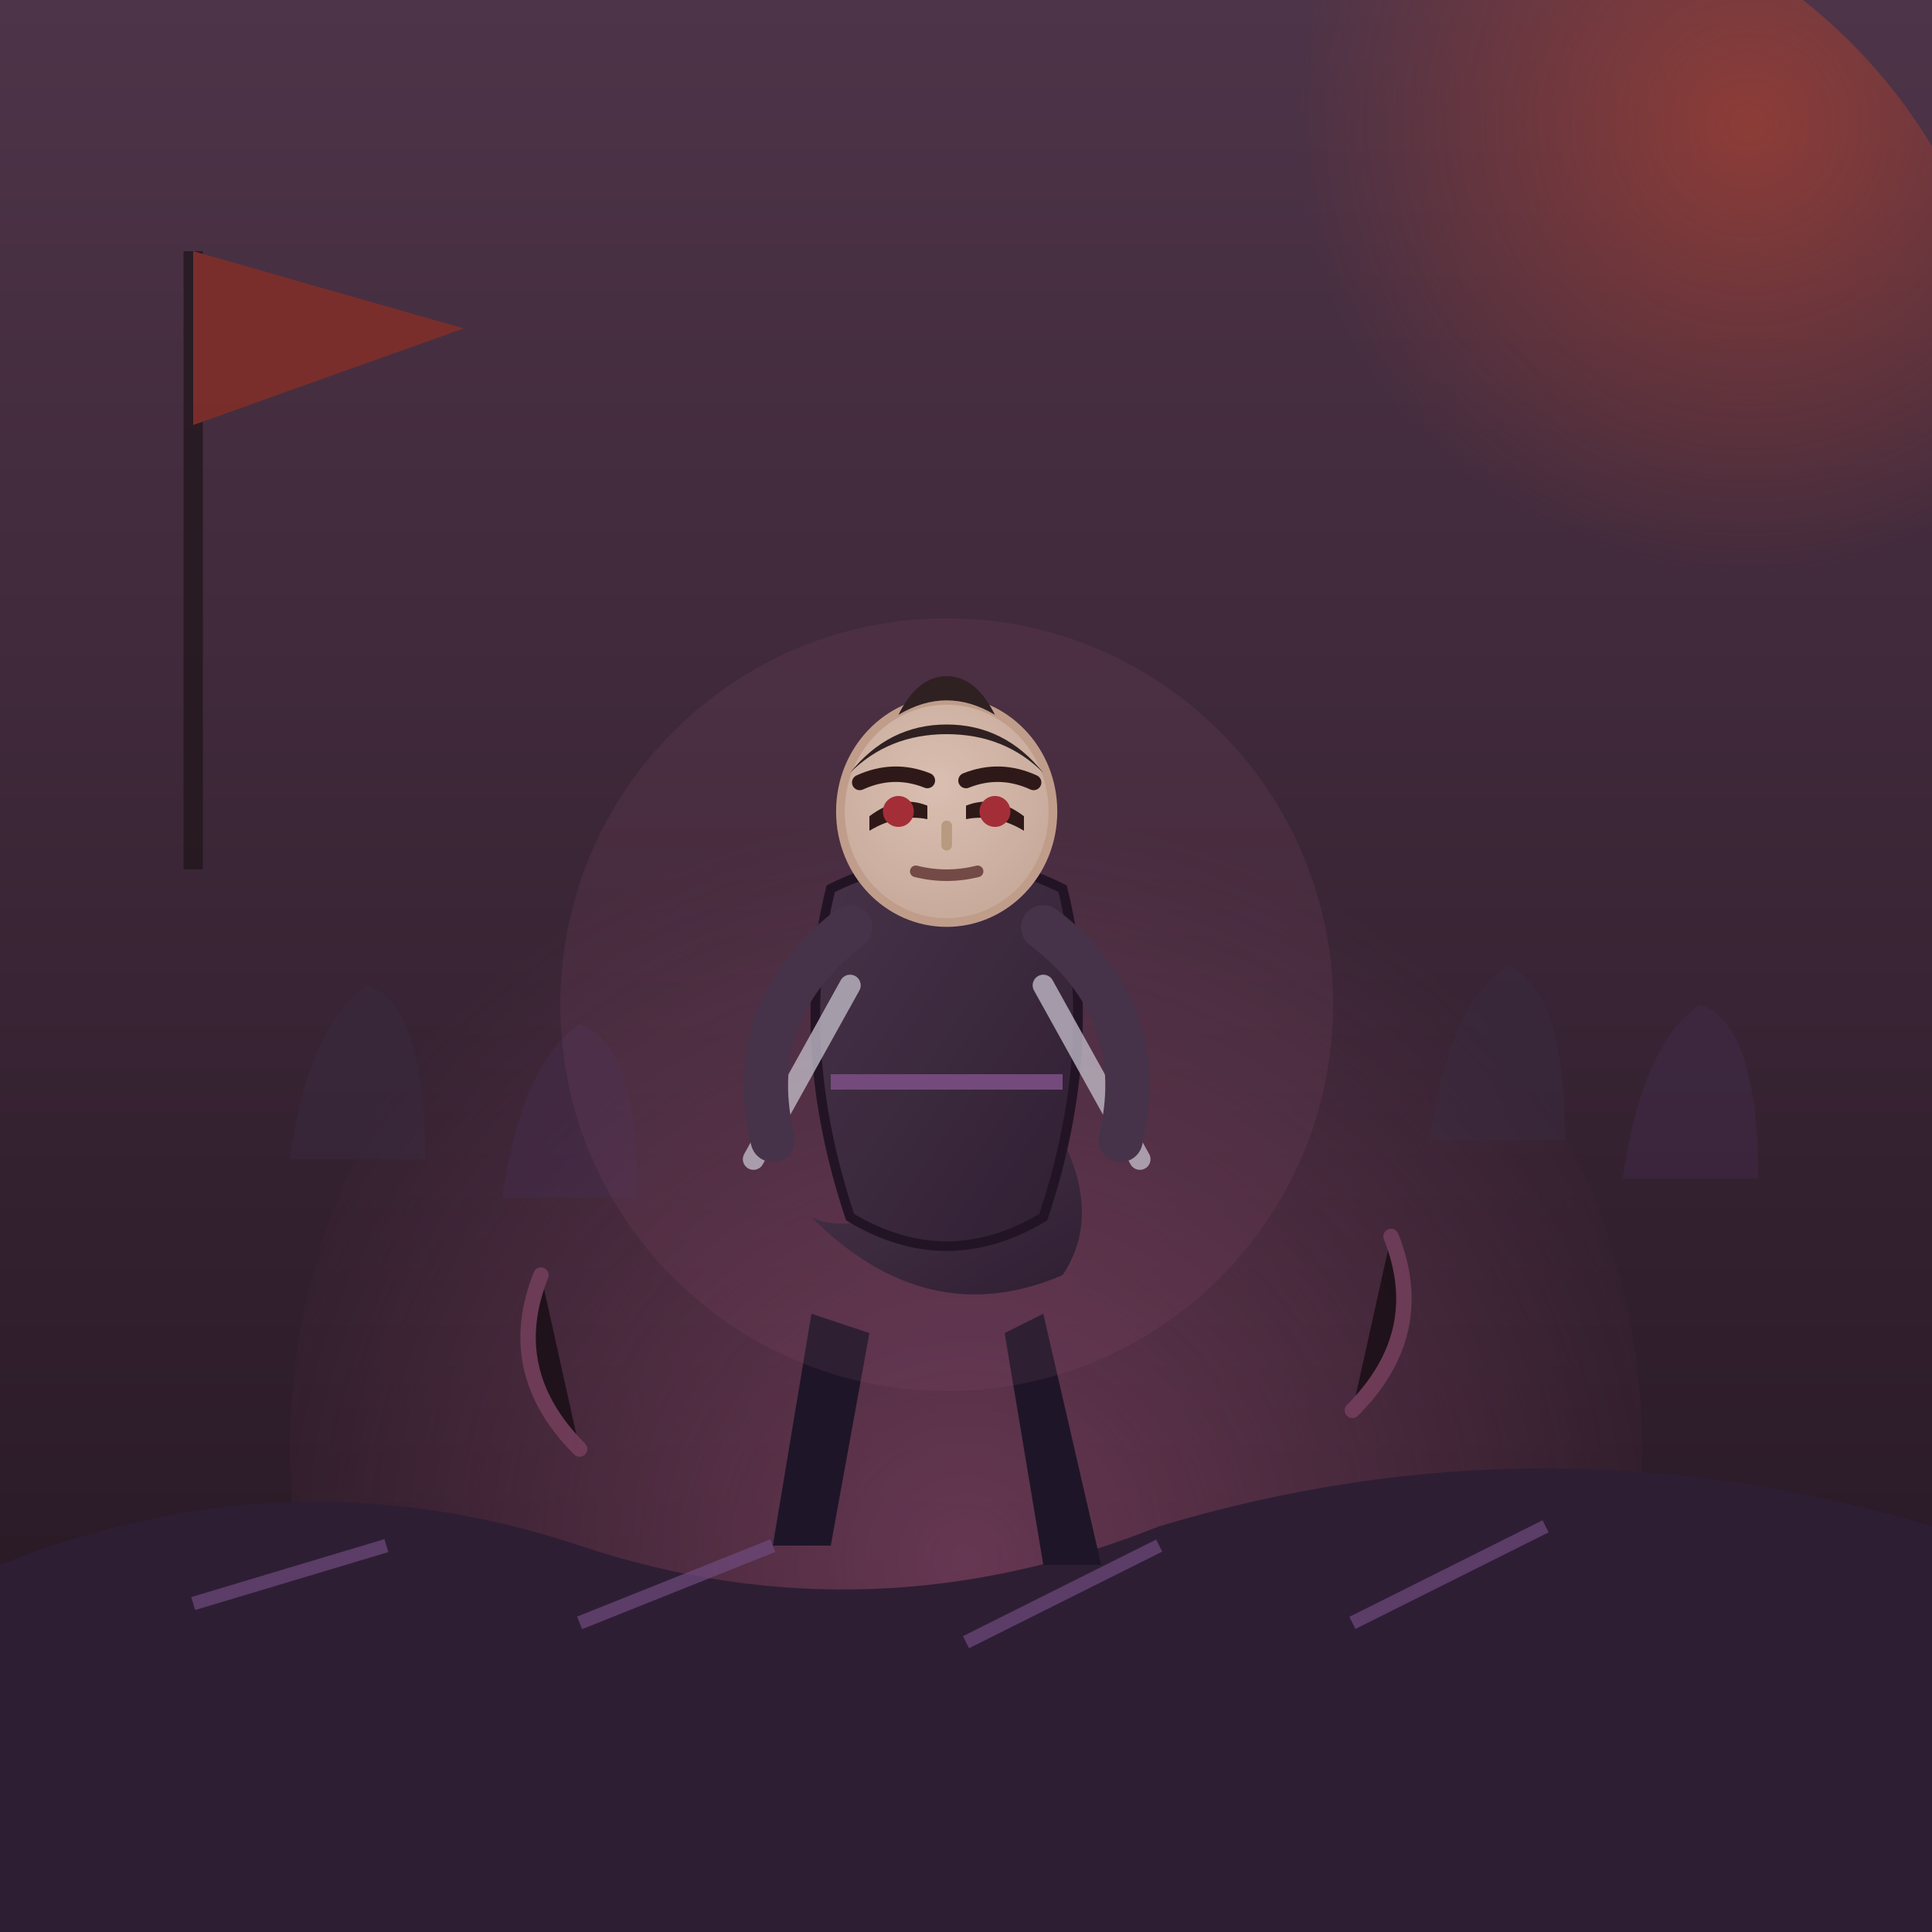
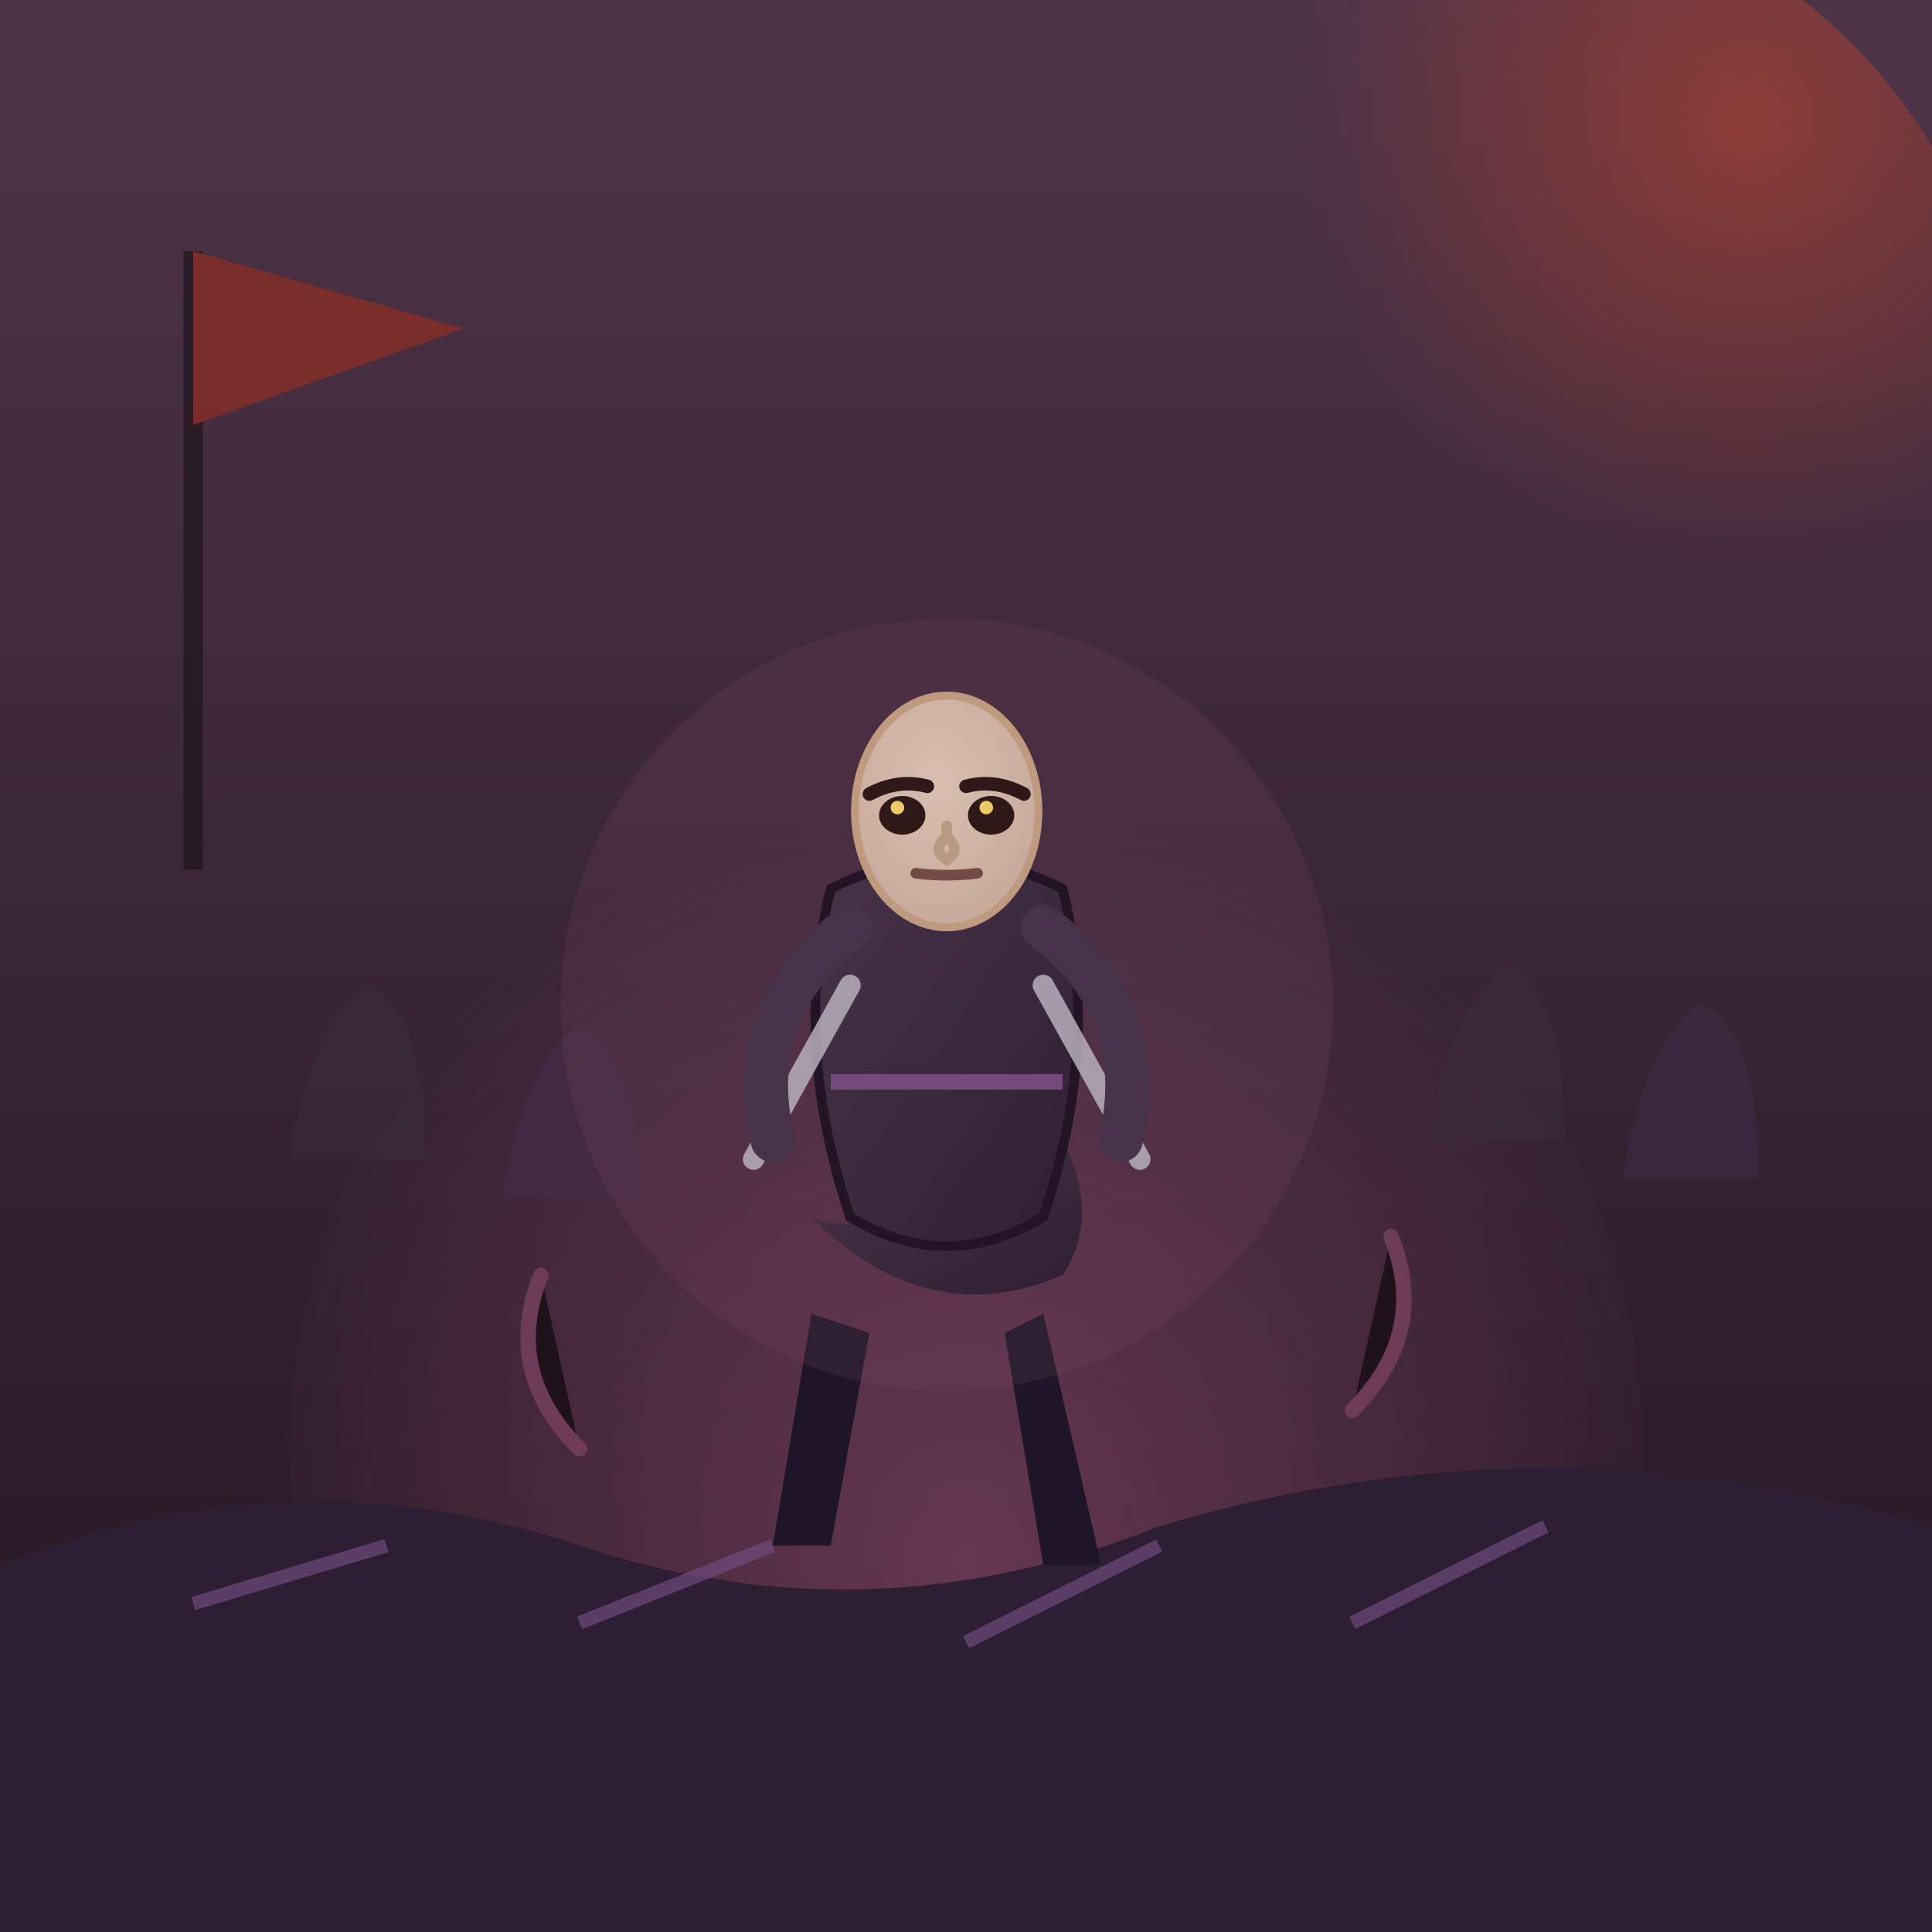
<svg xmlns="http://www.w3.org/2000/svg" viewBox="0 0 200 200" role="img" aria-label="申公豹·四阶·助纣为虐·十绝阵煞气腾腾">
  <defs>
    <linearGradient id="bg" x1="0" y1="0" x2="0" y2="1">
      <stop offset="0%" stop-color="#4E3448" />
      <stop offset="52%" stop-color="#382434" />
      <stop offset="100%" stop-color="#22141E" />
    </linearGradient>
    <radialGradient id="aura" cx="50%" cy="58%" r="55%">
      <stop offset="0%" stop-color="#8E4A6E" stop-opacity="0.6" />
      <stop offset="100%" stop-color="#8E4A6E" stop-opacity="0" />
    </radialGradient>
    <linearGradient id="robe" x1="0" y1="0" x2="1" y2="1">
      <stop offset="0%" stop-color="#3A2E42" />
      <stop offset="100%" stop-color="#1E1628" />
    </linearGradient>
    <radialGradient id="skin" cx="45%" cy="38%" r="70%">
      <stop offset="0%" stop-color="#E8D4BE" />
      <stop offset="100%" stop-color="#D0B8A0" />
    </radialGradient>
    <g id="shenface">
-       <ellipse cx="0" cy="0" rx="11" ry="11.5" fill="url(#skin)" stroke="#C8AC90" stroke-width="0.9" />
-       <path d="M -5 -10 Q 0 -13 5 -10 Q 3 -14 0 -14 Q -3 -14 -5 -10 Z" fill="#1E1814" />
-       <path d="M -10 -4 Q -6 -9 0 -9 Q 6 -9 10 -4 Q 6 -8 0 -8 Q -6 -8 -10 -4 Z" fill="#1E1814" />
-       <path d="M -9 -3 Q -5.5 -4.6 -2 -3.2 M 9 -3 Q 5.5 -4.6 2 -3.2" stroke="#1E1008" stroke-width="1.6" stroke-linecap="round" fill="none" />
-       <path d="M -8 0.5 Q -5 -1.8 -2 -0.6 L -2 0.8 Q -5 0.2 -8 2 Z" fill="#1E1008" />
-       <path d="M 8 0.5 Q 5 -1.8 2 -0.6 L 2 0.8 Q 5 0.2 8 2 Z" fill="#1E1008" />
-       <circle cx="-5" cy="0" r="1.6" fill="#A8282E" />
-       <circle cx="5" cy="0" r="1.6" fill="#A8282E" />
-       <path d="M 0 1.5 L 0 3.5" stroke="#C0A884" stroke-width="1.1" stroke-linecap="round" />
-       <path d="M -3.2 6.2 Q 0 7 3.2 6.2" fill="none" stroke="#6E4A3E" stroke-width="1.2" stroke-linecap="round" />
+       <ellipse cx="0" cy="0" rx="9.5" ry="12" fill="url(#skin)" stroke="#C8A882" stroke-width="0.8" />
+       <path d="M -8 -1.8 Q -5 -3.4 -2 -2.6 M 8 -1.8 Q 5 -3.4 2 -2.6" stroke="#1E1008" stroke-width="1.4" stroke-linecap="round" fill="none" />
+       <ellipse cx="-4.6" cy="0.4" rx="2.4" ry="2" fill="#1E1008" />
+       <ellipse cx="4.6" cy="0.4" rx="2.4" ry="2" fill="#1E1008" />
+       <circle cx="-5.1" cy="-0.4" r="0.7" fill="#FFE066" />
+       <circle cx="4.1" cy="-0.4" r="0.7" fill="#FFE066" />
+       <path d="M 0 1.5 L 0 2.6 Q 1.6 4 0 5 Q -1.6 4 0 2.6" fill="none" stroke="#C0A884" stroke-width="1.1" stroke-linecap="round" />
+       <path d="M -3.2 6.4 Q 0 6.8 3.2 6.4" fill="none" stroke="#6E4A3E" stroke-width="1.1" stroke-linecap="round" />
    </g>
  </defs>
  <rect width="200" height="200" fill="url(#bg)" />
  <radialGradient id="fire" cx="76%" cy="22%" r="42%">
    <stop offset="0%" stop-color="#B8432E" stop-opacity="0.6" />
    <stop offset="100%" stop-color="#B8432E" stop-opacity="0" />
  </radialGradient>
  <circle cx="152" cy="44" r="56" fill="url(#fire)" />
  <circle cx="100" cy="150" r="70" fill="url(#aura)">
    <animate attributeName="opacity" values="0.6;0.35;0.6" dur="3s" repeatCount="indefinite" />
  </circle>
  <g opacity="0.7">
    <path d="M 20 26 L 20 90" stroke="#1E1418" stroke-width="2" />
    <path d="M 20 26 L 48 34 L 20 44 Z" fill="#8E2E22">
      <animateTransform attributeName="transform" type="translate" values="0 0;2 0;0 0" dur="2.6s" repeatCount="indefinite" />
    </path>
  </g>
  <path d="M 0 162 Q 30 150 60 160 Q 90 170 120 158 Q 160 146 200 158 L 200 200 L 0 200 Z" fill="#2E1E34" />
  <path d="M 20 166 L 40 160 M 60 168 L 80 160 M 100 170 L 120 160 M 140 168 L 160 158" stroke="#6E4A7E" stroke-width="1.4" opacity="0.7">
    <animate attributeName="opacity" values="0.7;0.3;0.7" dur="2.4s" repeatCount="indefinite" />
  </path>
  <g stroke="#8E4A6E" stroke-width="1.6" stroke-linecap="round" opacity="0.55">
    <path d="M 60 150 Q 52 142 56 132">
      <animate attributeName="opacity" values="0.55;0.15;0.55" dur="2.8s" repeatCount="indefinite" />
    </path>
    <path d="M 140 146 Q 148 138 144 128">
      <animate attributeName="opacity" values="0.55;0.15;0.55" dur="3.2s" repeatCount="indefinite" />
    </path>
  </g>
  <g opacity="0.35">
    <path d="M 30 120 Q 32 106 38 102 Q 44 104 44 120 Z" fill="#3A2E42" />
    <path d="M 52 124 Q 54 110 60 106 Q 66 108 66 124 Z" fill="#462E52" />
    <path d="M 148 118 Q 150 104 156 100 Q 162 102 162 118 Z" fill="#3A2E42" />
    <path d="M 168 122 Q 170 108 176 104 Q 182 106 182 122 Z" fill="#462E52" />
  </g>
  <path d="M 84 136 L 80 160 L 86 160 L 90 138 Z" fill="#1E1628" />
  <path d="M 108 136 L 114 162 L 108 162 L 104 138 Z" fill="#1E1628" />
  <g>
    <animateTransform attributeName="transform" type="rotate" values="-4 96 128;3 96 128;-4 96 128" dur="2.4s" repeatCount="indefinite" />
    <path d="M 84 126 Q 96 138 110 132 Q 114 126 110 118 Q 104 128 96 124 Q 88 128 84 126 Z" fill="url(#robe)" />
  </g>
  <path d="M 86 92 Q 82 108 88 126 Q 98 132 108 126 Q 114 108 110 92 Q 98 86 86 92 Z" fill="url(#robe)" stroke="#100A18" stroke-width="1" />
  <path d="M 86 112 L 110 112" stroke="#6E4A7E" stroke-width="1.6" />
  <use href="#shenface" transform="translate(98,84) scale(1)" />
  <path d="M 88 102 L 78 120 M 108 102 L 118 120" stroke="#C8CCD4" stroke-width="2.2" stroke-linecap="round" opacity="0.8" />
  <path d="M 88 96 C 80 102 78 110 80 118" fill="none" stroke="#3A2E42" stroke-width="4.6" stroke-linecap="round" />
  <path d="M 108 96 C 116 102 118 110 116 118" fill="none" stroke="#3A2E42" stroke-width="4.6" stroke-linecap="round" />
  <circle cx="98" cy="104" r="40" fill="#8E4A6E" opacity="0.16">
    <animate attributeName="opacity" values="0.16;0.09;0.16" dur="3s" repeatCount="indefinite" />
  </circle>
  <g fill="#8E4A6E">
    <circle cx="44" cy="108">
      <animate attributeName="cy" values="108;98;108" dur="3.2s" repeatCount="indefinite" />
      <animate attributeName="opacity" values="0.5;0.12;0.5" dur="3.2s" repeatCount="indefinite" />
    </circle>
    <circle cx="156" cy="72">
      <animate attributeName="cy" values="72;62;72" dur="3.6s" repeatCount="indefinite" />
      <animate attributeName="opacity" values="0.45;0.1;0.45" dur="3.6s" repeatCount="indefinite" />
    </circle>
  </g>
</svg>
